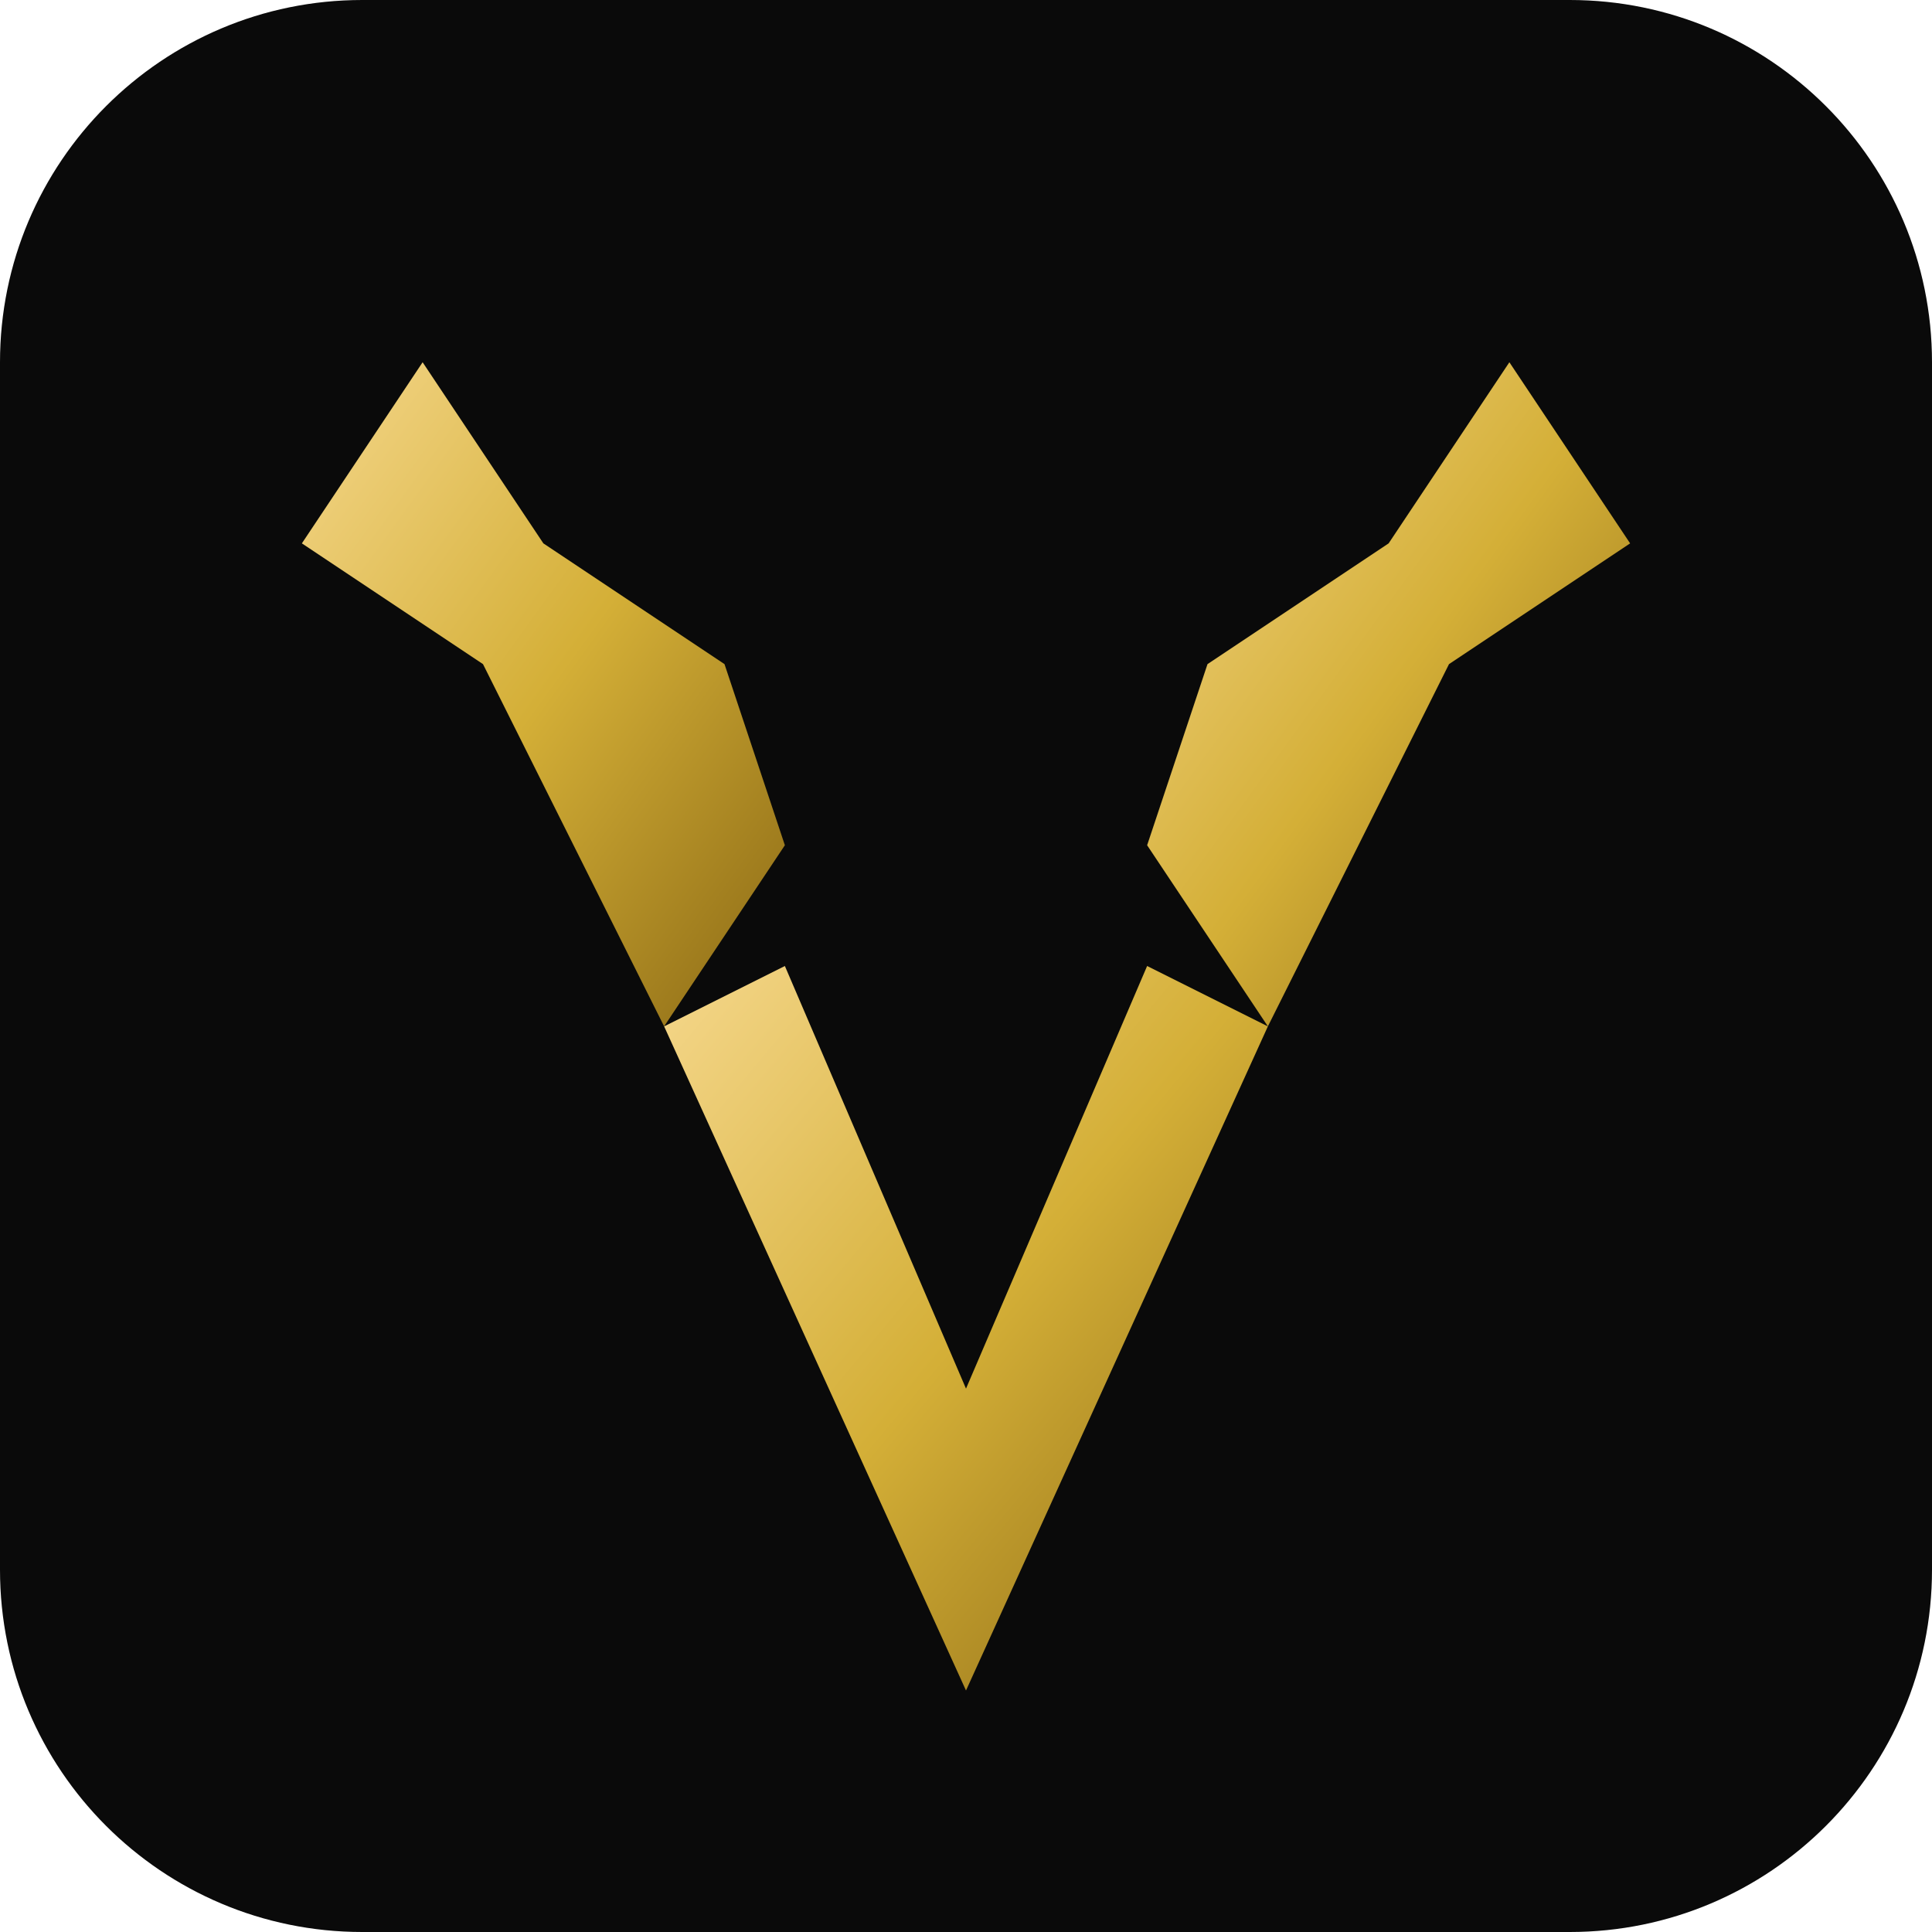
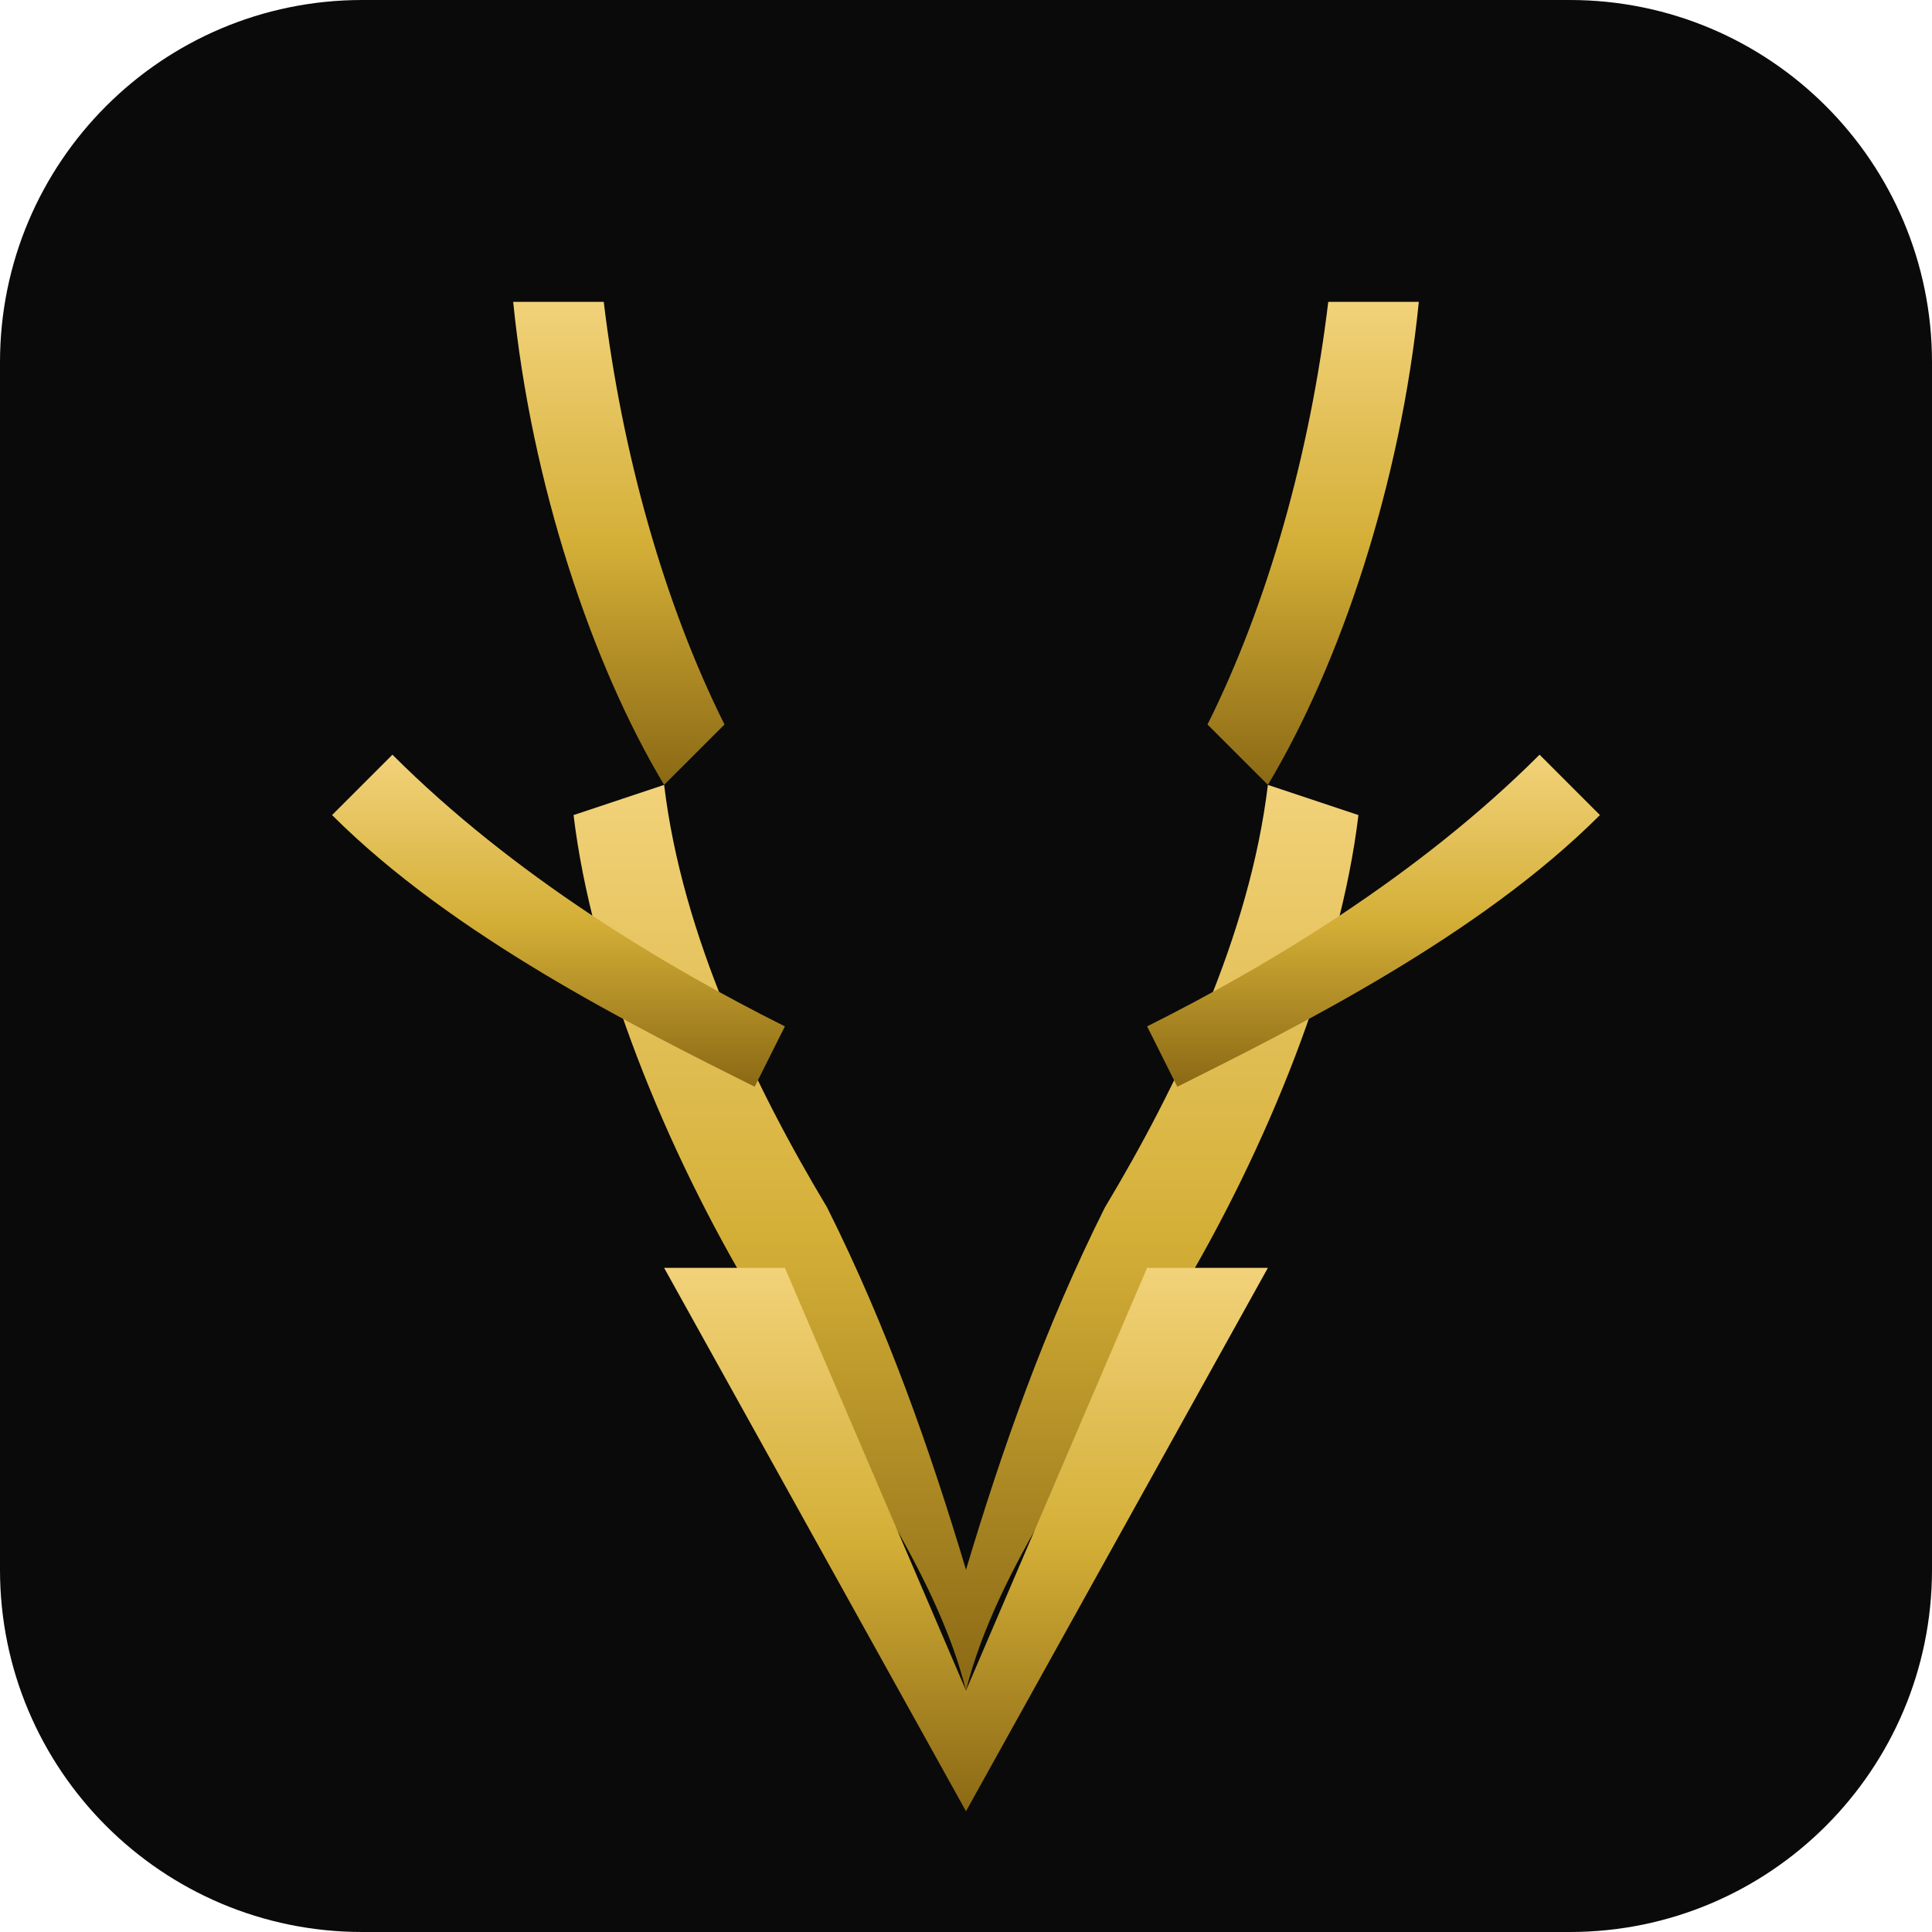
<svg xmlns="http://www.w3.org/2000/svg" viewBox="0 0 32 32">
  <defs>
-     <linearGradient id="g" x1="0%" y1="0%" x2="100%" y2="100%">
-       <stop offset="0%" stop-color="#F5D78B" />
+     <linearGradient id="g" x1="0%" y1="0%" x2="0%" y2="100%">
+       <stop offset="0%" stop-color="#F2D27A" />
      <stop offset="50%" stop-color="#D4AF37" />
      <stop offset="100%" stop-color="#8B6914" />
    </linearGradient>
  </defs>
  <rect width="32" height="32" rx="6" fill="#0a0a0a" />
  <g fill="url(#g)">
-     <path d="M 16 28 L 11 17 L 13 16 L 16 23 L 19 16 L 21 17 Z" />
-     <path d="M 11 17 L 8 11 L 5 9 L 7 6 L 9 9 L 12 11 L 13 14 Z" />
-     <path d="M 21 17 L 24 11 L 27 9 L 25 6 L 23 9 L 20 11 L 19 14 Z" />
+     <path d="M 16 28 C 15.5 26, 14 24, 12.5 21.5 C 11 19, 9.8 16, 9.5 13.5 L 11 13 C 11.3 15.5, 12.5 18, 13.7 20 C 14.7 22, 15.4 24, 16 26 Z" />
+     <path d="M 12.5 18 C 10.5 17, 7.5 15.5, 5.5 13.5 L 6.5 12.5 C 8.5 14.5, 11 16, 13 17 Z" />
+     <path d="M 11 13 C 9.8 11, 8.8 8, 8.5 5 L 10 5 C 10.3 7.5, 11 10, 12 12 Z" />
+     <path d="M 16 28 C 16.5 26, 18 24, 19.5 21.5 C 21 19, 22.2 16, 22.5 13.5 L 21 13 C 20.7 15.5, 19.5 18, 18.3 20 C 17.3 22, 16.6 24, 16 26 Z" />
+     <path d="M 19.5 18 C 21.5 17, 24.5 15.5, 26.5 13.5 L 25.5 12.5 C 23.5 14.5, 21 16, 19 17 Z" />
+     <path d="M 21 13 C 22.2 11, 23.2 8, 23.5 5 L 22 5 C 21.7 7.5, 21 10, 20 12 Z" />
+     <path d="M 11 21 L 13 21 L 16 28 L 19 21 L 21 21 L 16 30 Z" />
  </g>
</svg>
